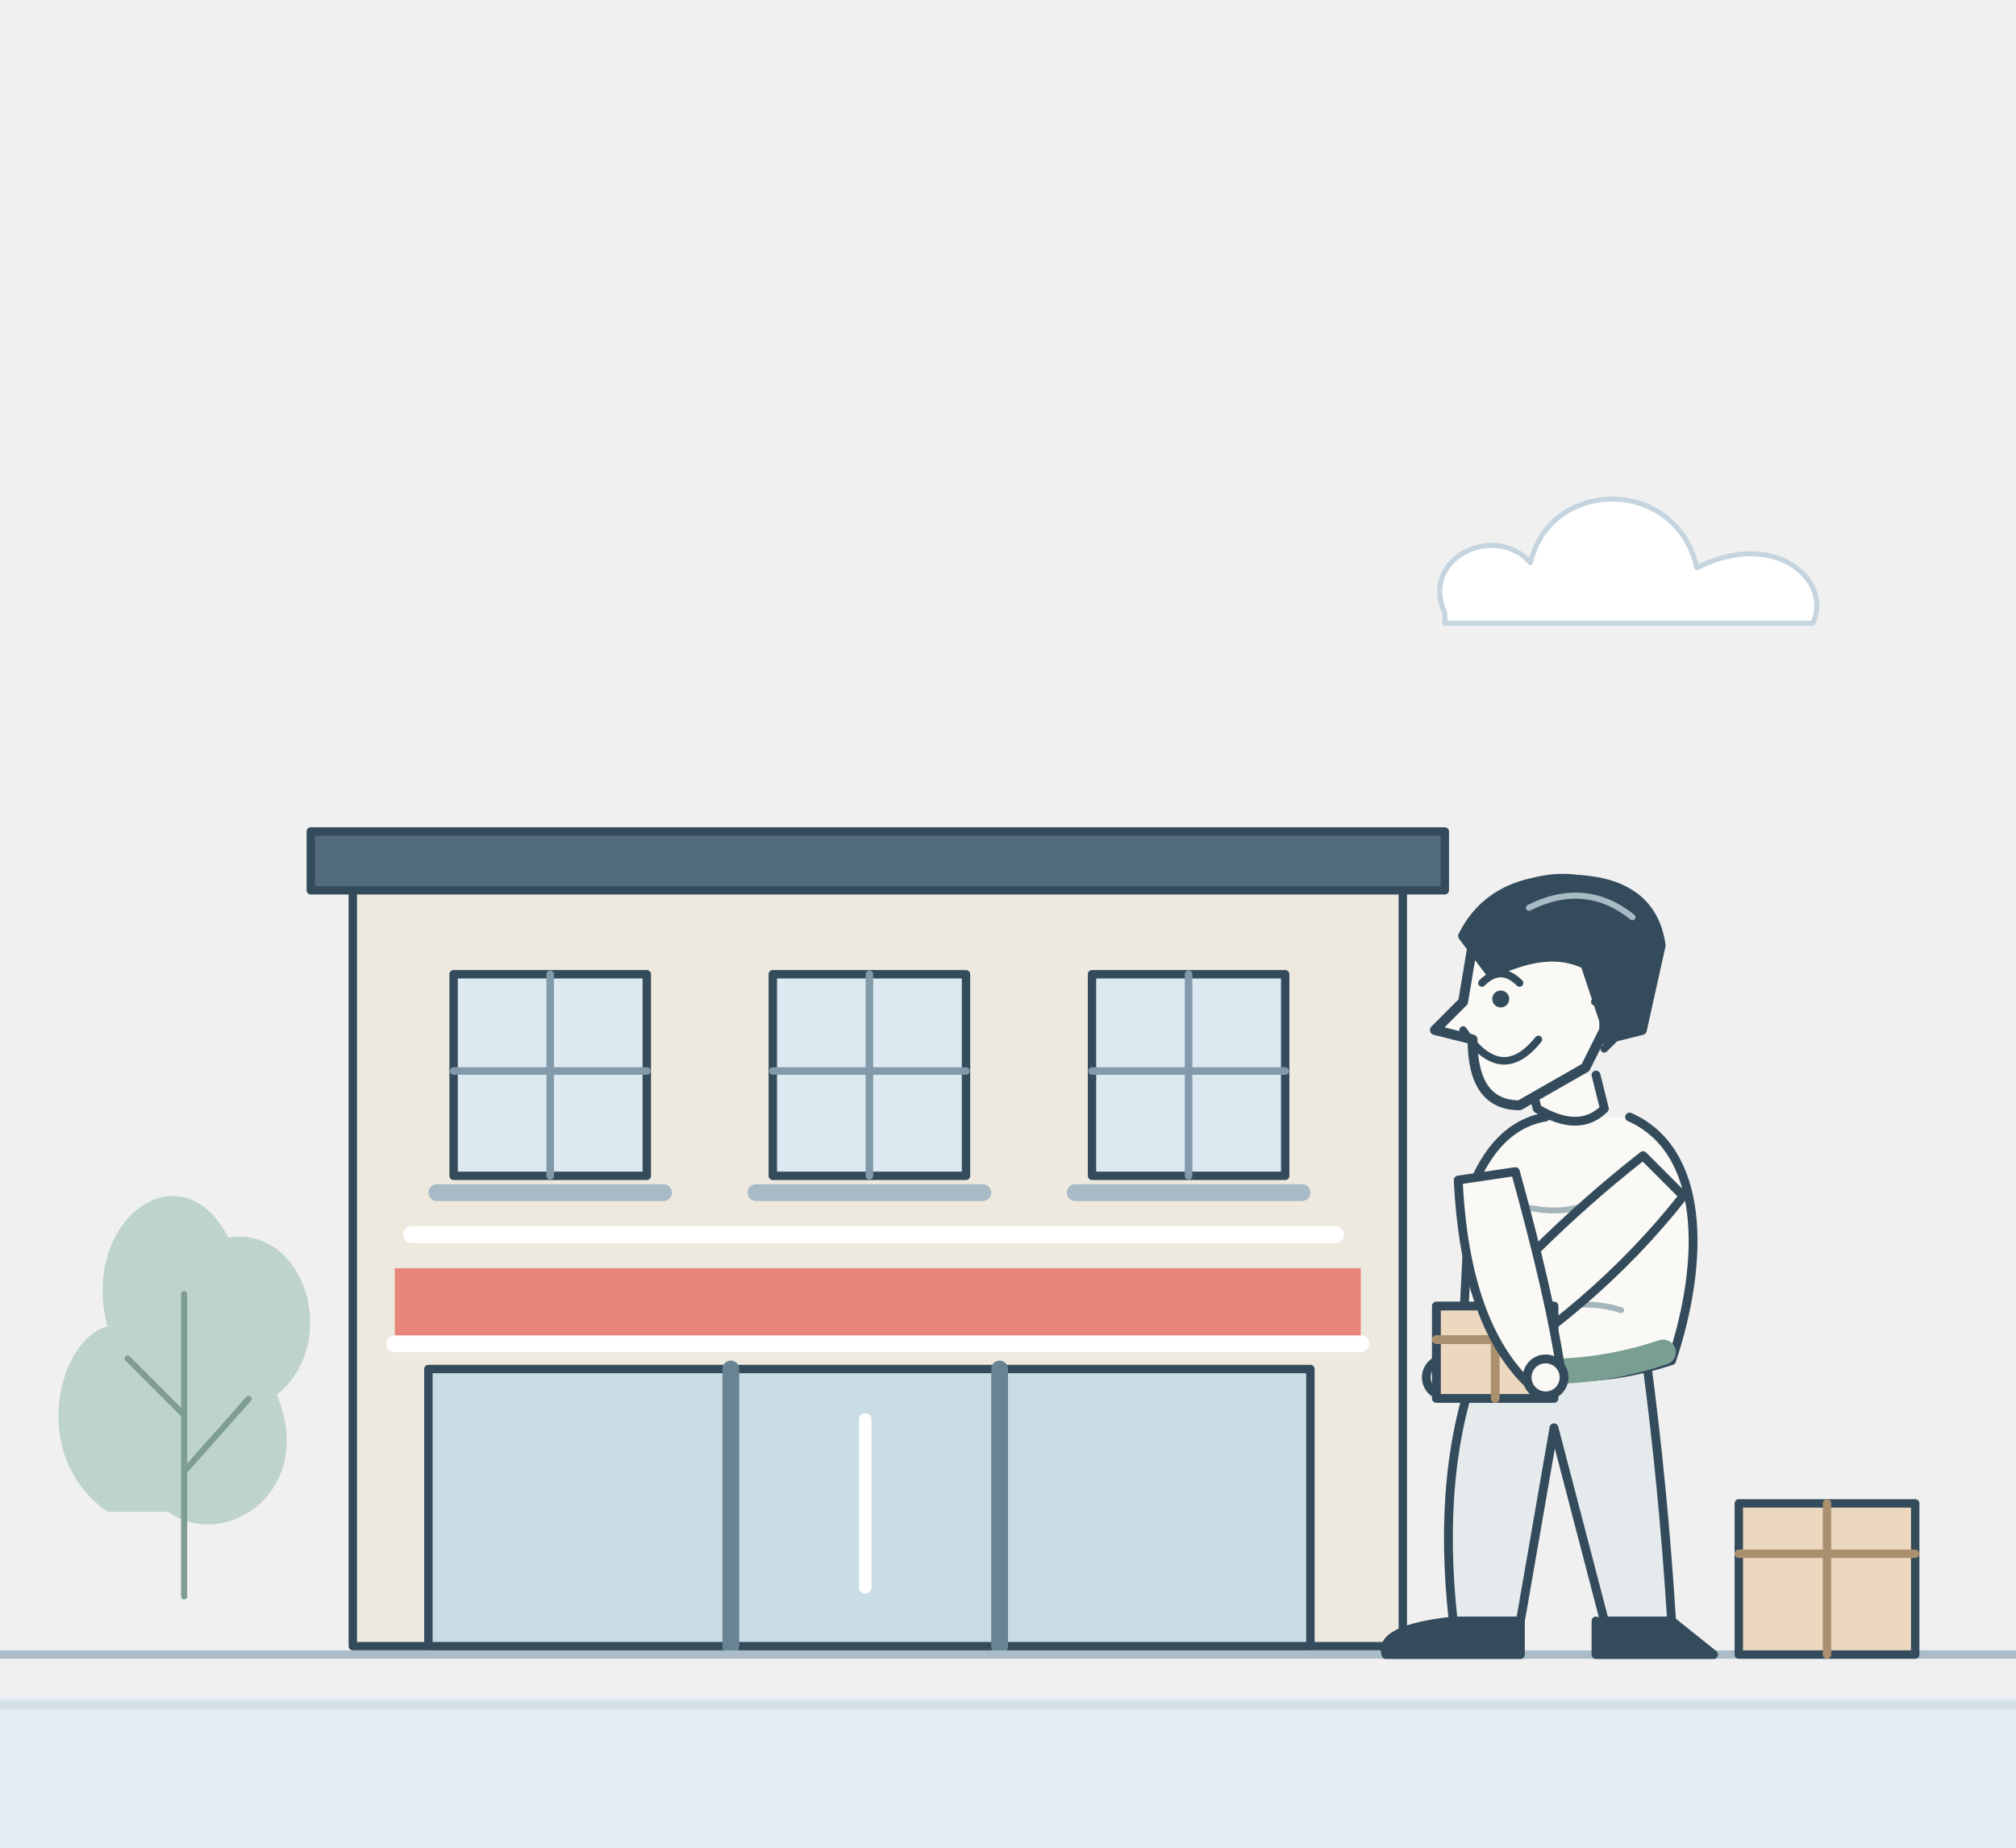
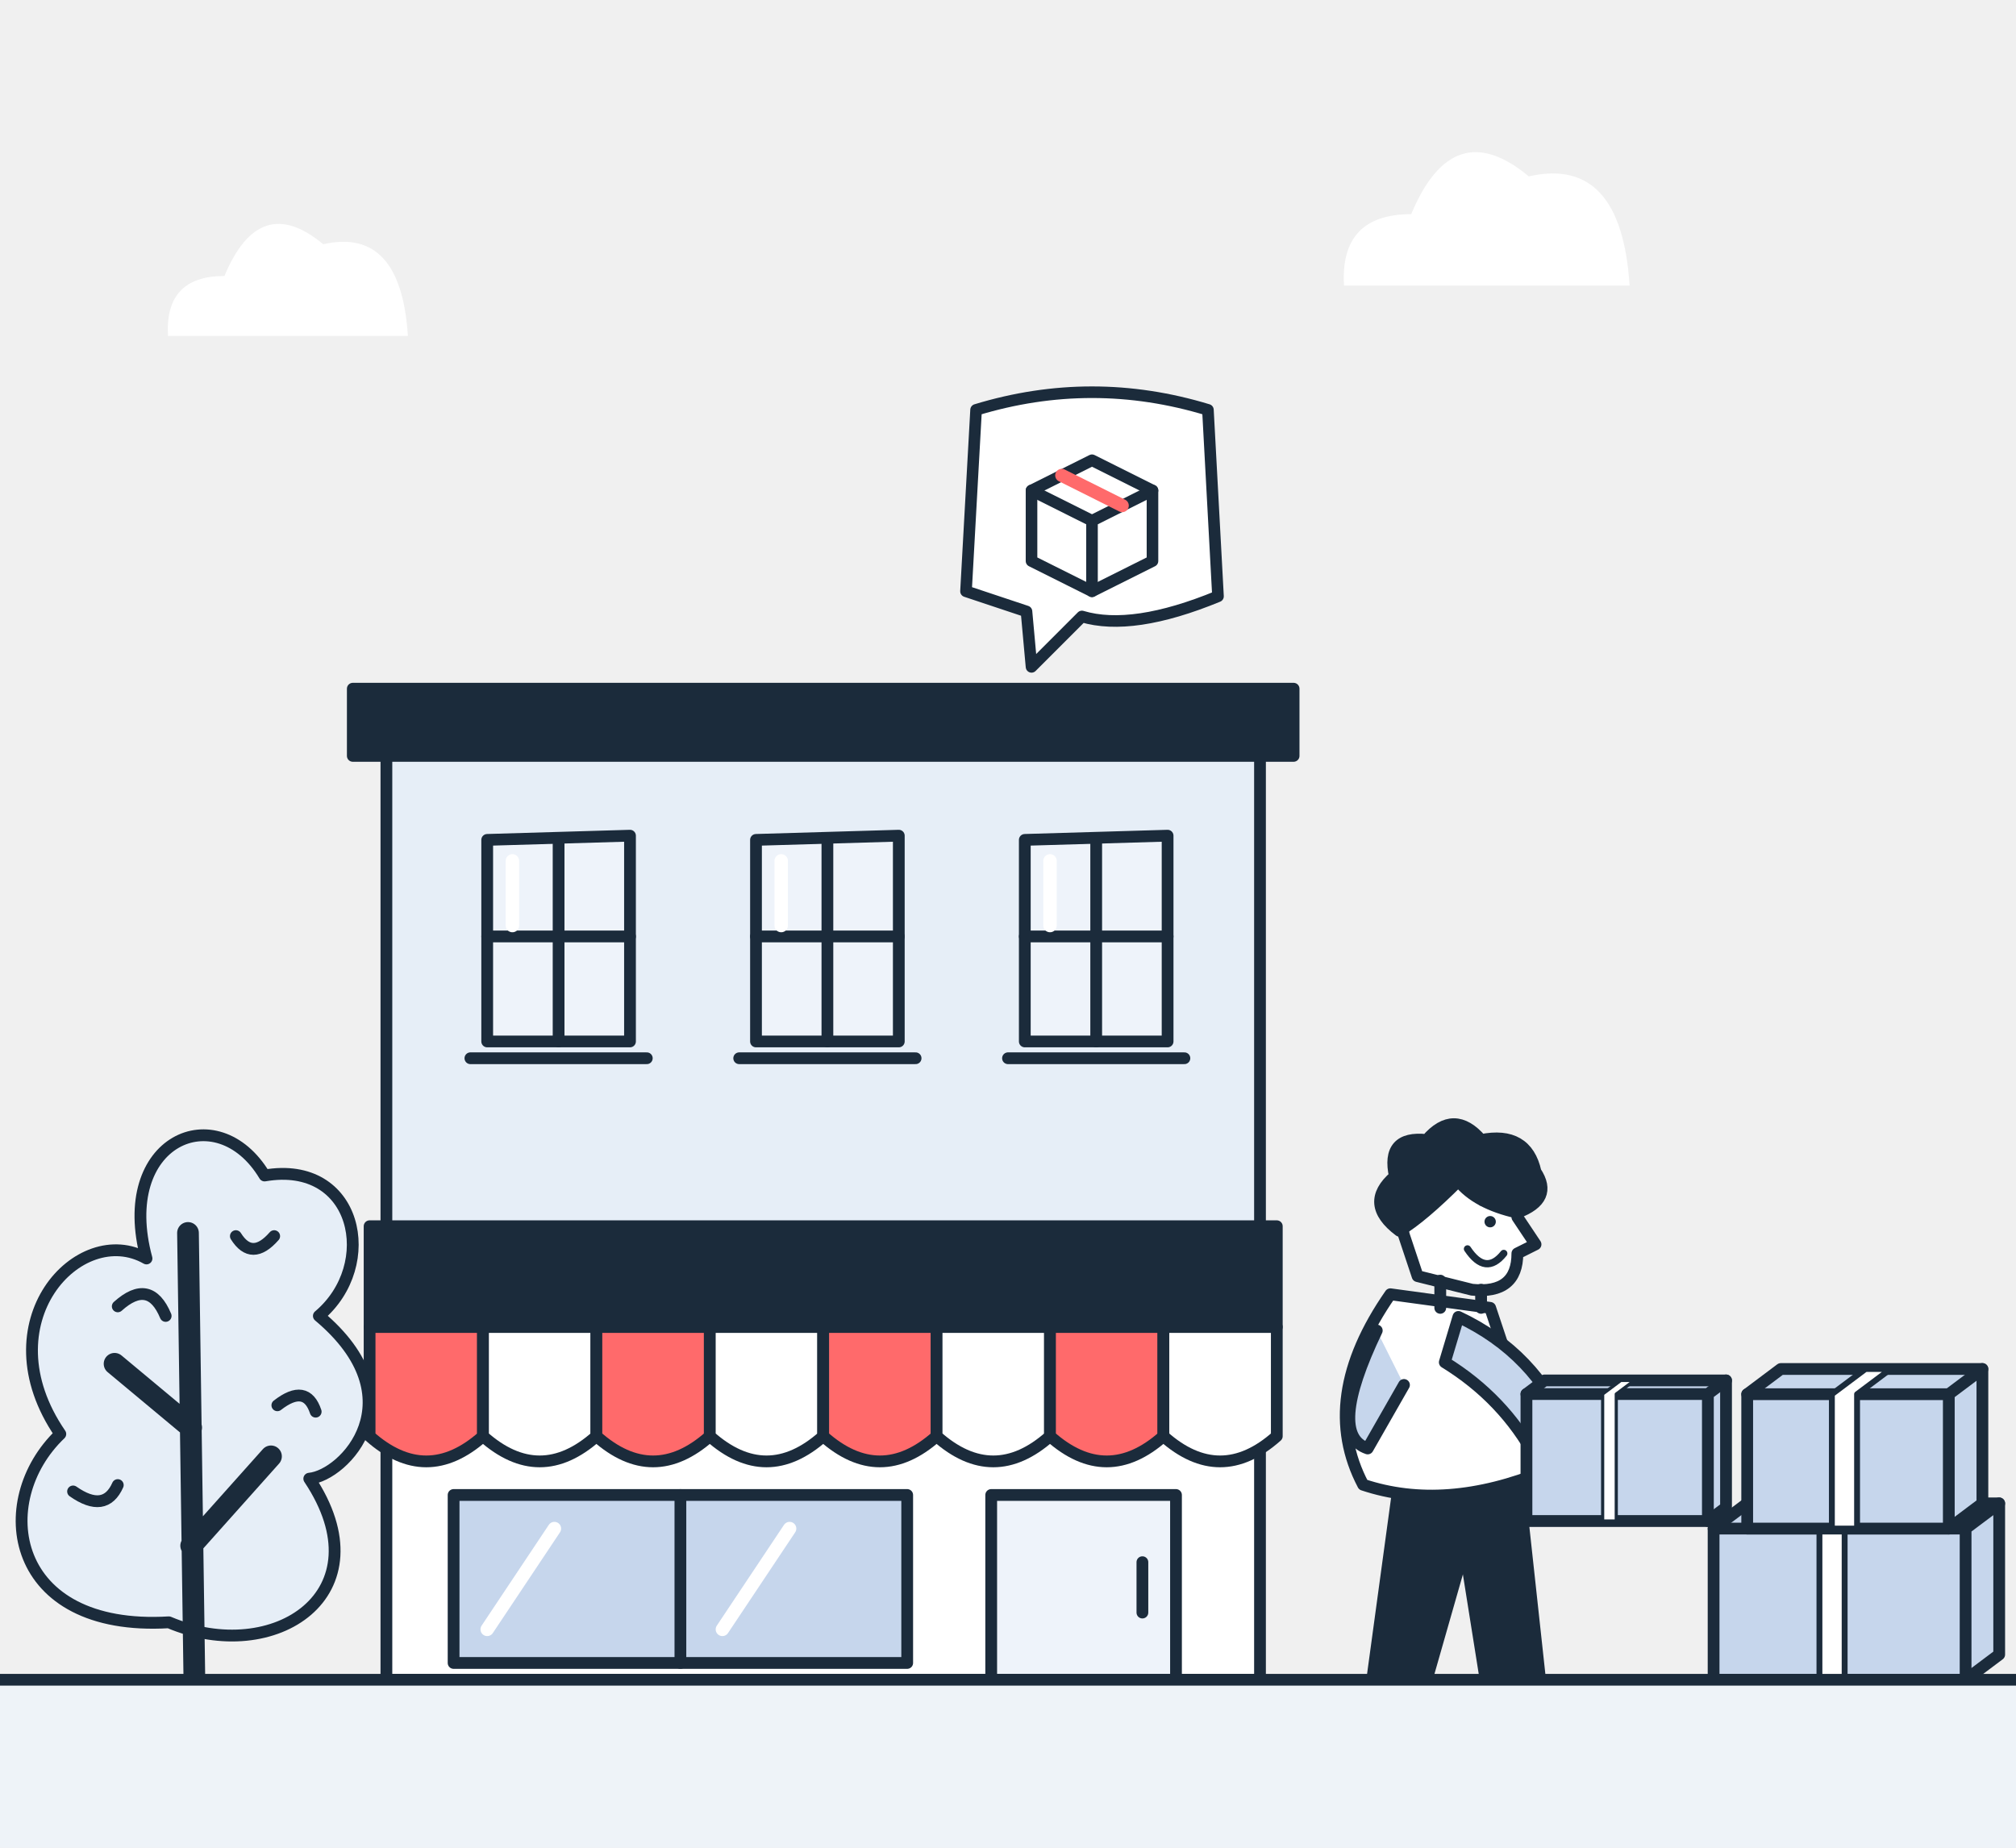
<svg xmlns="http://www.w3.org/2000/svg" class="people-scene" aria-hidden="true" focusable="false" viewBox="0 0 240 220" width="240" height="220" fill="none">
-   <g stroke="#344b5b" stroke-width="1" stroke-linejoin="round" stroke-linecap="round">
-     <g class="cloud-drift">
-       <path transform="translate(172 64) scale(0.6)" d="M0 15C-5 4 10-3 17 5 21-12 46-12 50 6 66-2 77 9 73 17H0Z" fill="#fff" stroke="#c5d5df" stroke-width="1" />
+   <g stroke="#1b2b3b" stroke-width="1.4" stroke-linejoin="round" stroke-linecap="round">
+     <g class="af-cloud">
+       <path transform="translate(160 34) scale(0.5)" d="M0 0q-1-17 16-17q10-24 28-9q22-5 24 26Z" fill="#fff" stroke="none" />
+       <path transform="translate(20 40) scale(0.42)" d="M0 0q-1-17 16-17q10-24 28-9q22-5 24 26Z" fill="#fff" stroke="none" />
    </g>
-     <rect x="42" y="105" width="125" height="91" fill="#eee9df" />
-     <path d="M37 99H172V106H37Z" fill="#526c7c" />
-     <rect x="54" y="116" width="23" height="24" fill="#dce9f0" />
-     <path d="M65.5 116v24M54 127.52h23" stroke="#829aaa" stroke-width=".9" />
-     <path d="M52 142h27" stroke="#a7bac6" stroke-width="2" />
-     <rect x="92" y="116" width="23" height="24" fill="#dce9f0" />
-     <path d="M103.5 116v24M92 127.52h23" stroke="#829aaa" stroke-width=".9" />
-     <path d="M90 142h27" stroke="#a7bac6" stroke-width="2" />
-     <rect x="130" y="116" width="23" height="24" fill="#dce9f0" />
-     <path d="M141.5 116v24M130 127.52h23" stroke="#829aaa" stroke-width=".9" />
-     <path d="M128 142h27" stroke="#a7bac6" stroke-width="2" />
-     <rect x="47" y="151" width="115" height="9" fill="#e9867c" stroke="none" />
-     <path d="M47 160H162" stroke="#fff" stroke-width="2" />
-     <rect x="51" y="163" width="105" height="33" fill="#c9dce5" />
-     <path d="M87 163V196M119 163V196" stroke="#688493" stroke-width="2" />
-     <path d="M103 169v20" stroke="#fff" stroke-width="1.5" />
-     <path d="M49 147H159" stroke="#fff" stroke-width="2" />
-     <g transform="translate(20 180) scale(0.48)">
-       <path d="M-15 0C-35-14-27-43-15-46C-22-72 3-91 15-68C34-71 43-42 27-29C37-5 14 10 0 0Z" fill="#bed3c9" stroke="none" />
-       <path d="M4 21V-54M4-24L-10-38M4-10L20-28" stroke="#7e9d93" stroke-width="1.5" />
+     <g transform="translate(22 200) scale(0.38)" stroke-width="3.7">
+       <g class="af-sway" style="animation-delay:-2.2s">
+         <path d="M-5-18C-55-15-61-56-39-77C-63-112-33-144-12-132C-22-169 10-183 25-158C54-163 61-130 42-114C73-88 50-64 39-63C63-27 28-4-5-18Z" fill="#e6eef7" />
+         <path d="M-21-117q10-9 15 3M16-139q5 8 12 0M29-86q9-7 12 2M-35-59q10 7 14-2" />
+       </g>
+       <path d="M3 0l-2-140M2-79l-24-20M2-42l25-28" stroke-width="6.8" />
+       <path d="M-14 1h34" />
    </g>
-     <path d="M0 197H240" stroke="#a9bcc8" stroke-width="1" />
-     <path d="M0 202H240V220H0Z" fill="#e5ecf1" stroke="none" />
-     <path d="M0 203H240" stroke="#d4dfe7" stroke-width="1" />
-     <g stroke="#344b5b" stroke-width="1" stroke-linecap="round" stroke-linejoin="round">
-       <g class="parcel">
-         <path d="M207 179H228V197H207Z" fill="#ecd7bf" />
-         <path d="M217.5 179V197M207 185H228" fill="none" stroke="#ab906f" />
+     <path d="M42 82H154V90H42Z" fill="#1b2b3b" />
+     <path d="M46 90H150V147H46Z" fill="#e6eef7" />
+     <path d="M58 100l17-.5V124H58Z" fill="#eef3fa" />
+     <path d="M66.5 100V124M58 111.5H75" />
+     <path d="M61 102.5v7.7" stroke="#fff" stroke-width="1.6" />
+     <path d="M56 126h21" />
+     <path d="M90 100l17-.5V124H90Z" fill="#eef3fa" />
+     <path d="M98.5 100V124M90 111.5H107" />
+     <path d="M93 102.5v7.7" stroke="#fff" stroke-width="1.6" />
+     <path d="M88 126h21" />
+     <path d="M122 100l17-.5V124H122Z" fill="#eef3fa" />
+     <path d="M130.5 100V124M122 111.5H139" />
+     <path d="M125 102.5v7.7" stroke="#fff" stroke-width="1.6" />
+     <path d="M120 126h21" />
+     <path d="M46 147H150V200H46Z" fill="#ffffff" />
+     <path d="M44 146H152V158H44Z" fill="#1b2b3b" />
+     <path d="M44 158h13.5v13q-6.75 6-13.5 0Z" fill="#ff6a6b" />
+     <path d="M57.5 158h13.5v13q-6.75 6-13.5 0Z" fill="#ffffff" />
+     <path d="M71 158h13.5v13q-6.75 6-13.5 0Z" fill="#ff6a6b" />
+     <path d="M84.5 158h13.5v13q-6.75 6-13.5 0Z" fill="#ffffff" />
+     <path d="M98 158h13.5v13q-6.75 6-13.5 0Z" fill="#ff6a6b" />
+     <path d="M111.5 158h13.5v13q-6.75 6-13.5 0Z" fill="#ffffff" />
+     <path d="M125 158h13.5v13q-6.75 6-13.5 0Z" fill="#ff6a6b" />
+     <path d="M138.5 158h13.5v13q-6.75 6-13.5 0Z" fill="#ffffff" />
+     <path d="M54 178H108V198H54Z" fill="#c6d6ec" />
+     <path d="M81 178V198" />
+     <path d="M58 194l8-12M86 194l8-12" stroke="#fff" stroke-width="1.6" />
+     <path d="M118 178H140V200H118Z" fill="#eef3fa" />
+     <path d="M136 186v6" />
+     <g transform="translate(204 200)">
+       <path d="M0 0V-18l4-3 30 0v18l-4 3Z" fill="#c6d6ec" />
+       <path d="M0-18h30v18M30-18l4-3" />
+       <path d="M12.6 0v-18l4-3h3l-4 3v18Z" fill="#fff" stroke-width=".7" />
+     </g>
+     <g transform="translate(208 182)">
+       <path d="M0 0V-16l4-3 24 0v16l-4 3Z" fill="#c6d6ec" />
+       <path d="M0-16h24v16M24-16l4-3" />
+       <path d="M10.08 0v-16l4-3h3l-4 3v16Z" fill="#fff" stroke-width=".7" />
+     </g>
+     <g class="af-person" transform="translate(172 200) scale(0.54 0.54)" stroke-width="2.6">
+       <g transform="translate(0-44)">
+         <path d="M-10 0l-6 44h12L6 9V0Z" fill="#1b2b3b" />
+         <path d="M-19 45h17" />
+         <path d="M2 0l7 44h12L16-2Z" fill="#1b2b3b" />
+         <path d="M8 45h17" />
      </g>
-       <g class="neighbour" transform="translate(186 197) scale(-1 1)" style="--phase:-2.5s">
-         <g class="neighbour-body" stroke="#344b5b" stroke-width="1.05" stroke-linecap="round" stroke-linejoin="round" fill="none">
-           <path d="M-10-35Q-12-20-13-4H-5L1-27 5-4H13Q15-22 10-35" fill="#e5ebed" />
-           <path d="M-13-4L-18 0H-4V-4M5-4V0H21Q22-3 13-4" fill="#344b5b" />
-           <path d="M-8-64C-17-60-17-47-13-35Q-1-31 12-35L11-55Q8-63 2-64" fill="#faf9f5" />
-           <path d="M-6-56Q-2-51 7-54M-7-41Q-1-43 8-39" stroke="#a4b5bc" stroke-width=".7" />
-           <path d="M-12-36Q0-32 12-35" stroke="#799e92" stroke-width="3" />
-           <g class="act" data-act="lift">
-             <path class="far" d="M-14.4 -54.6Q-3.7 -41 12.6 -31.4L15.4 -34.6Q3.7 -49 -9.6 -59.4Z" fill="#faf9f5" />
-             <circle class="far-h" cx="14" cy="-33" r="2.2" fill="#faf9f5" />
-             <g class="box" transform="translate(0 0)">
-               <path d="M1-41.5H15V-30.5H1Z" fill="#ecd7bf" />
-               <path d="M8-41.5V-30.5M1-37.5H15" fill="none" stroke="#ab906f" />
-             </g>
-             <path class="near" d="M5.6 -57.5Q1.5 -42.7 0.2 -34L3.8 -32Q11.6 -39.3 12.4 -56.5Z" fill="#faf9f5" />
-             <circle class="near-h" cx="2" cy="-33" r="2.2" fill="#faf9f5" />
-           </g>
-           <path d="M-4-69L-5-65Q-2-62 3-65L4-69" fill="#faf9f5" />
-           <g class="neighbour-head">
-             <g transform="translate(-.5 13) scale(1.12)">
-               <path d="M-8-86C-10-95 7-98 10-87L11-81 14-78 10-77Q10-70 5-70L-2-74-5-80" fill="#faf9f5" />
-               <path d="M-8-78L-10-87Q-9-94 0-94 8-94 11-88L8-84Q2-87-2-85L-4-79-4-77Z" fill="#344b5b" />
-               <path d="M-7-90Q-2-94 4-91" fill="none" stroke="#a8bbc4" stroke-width=".65" />
-               <path d="M-3-81Q-8-85-7-79L-4-76M5-83Q7-85 9-83M3-77Q7-72 11-78" stroke-width=".8" />
-               <circle cx="7" cy="-81.3" r=".9" fill="#344b5b" stroke="none" />
-             </g>
+       <path d="M-12-85Q-28-62-18-43Q0-37 22-46L10-82Z" fill="#ffffff" />
+       <g class="af-arm" style="transform-origin:6px -77px;animation-name:af-lift;animation-duration:4.4s;animation-delay:0s">
+         <path d="M3-80Q20-72 27-55L20-49Q13-62 0-70Z" fill="#c6d6ec" />
+         <path d="M20-49q0 7 6 6q4-3 1-12Z" fill="#ffffff" />
+         <g class="af-level" style="transform-origin:22px -48px;animation-name:af-lift-box;animation-duration:4.4s;animation-delay:0s">
+           <g transform="translate(18 -35)">
+             <path d="M0 0V-28l4-3 40 0v28l-4 3Z" fill="#c6d6ec" />
+             <path d="M0-28h40v28M40-28l4-3" />
+             <path d="M16.8 0v-28l4-3h3l-4 3v28Z" fill="#fff" stroke-width=".7" />
          </g>
        </g>
      </g>
+       <path d="M-15-77Q-26-54-17-51L-9-65" fill="#c6d6ec" />
+       <path d="M-9-98Q-14-117 4-117Q16-117 16-102L20-96L16-94Q16-85 6-86L-6-89Z" fill="#ffffff" />
+       <path d="M-10-99Q-18-105-11-111Q-13-120-4-119Q2-126 8-119Q18-121 20-112Q24-106 16-103Q7-105 3-110Q-5-102-10-99Z" fill="#1b2b3b" />
+       <path d="M-1-88v6M8-86v4" />
+       <circle cx="10" cy="-101" r="1.25" fill="#1b2b3b" stroke="none" />
+       <path d="M5-95Q9-89 13-94" stroke-width="1.6" />
+       <path d="M8-105q3-2 5 0" stroke-width="1" />
    </g>
+     <g transform="translate(130 62) scale(.6)" stroke-width="2.3">
+       <g class="af-note" style="animation-delay:-2.5s">
+         <path d="M-23-22Q0-29 23-22L25 15Q8 22-2 19L-12 29l-1-11-12-4Z" fill="#ffffff" />
+         <path d="M-12-6l12-6 12 6v14l-12 6-12-6Z" fill="#ffffff" />
+         <path d="M-12-6l12 6 12-6M0 0v14" />
+         <path d="M-6-9l12 6" stroke="#ff6a6b" stroke-width="2.6" />
+       </g>
+     </g>
+     <path d="M0 200H240V220H0Z" fill="#eef3f8" stroke="none" />
+     <path d="M0 200H240" />
  </g>
</svg>
